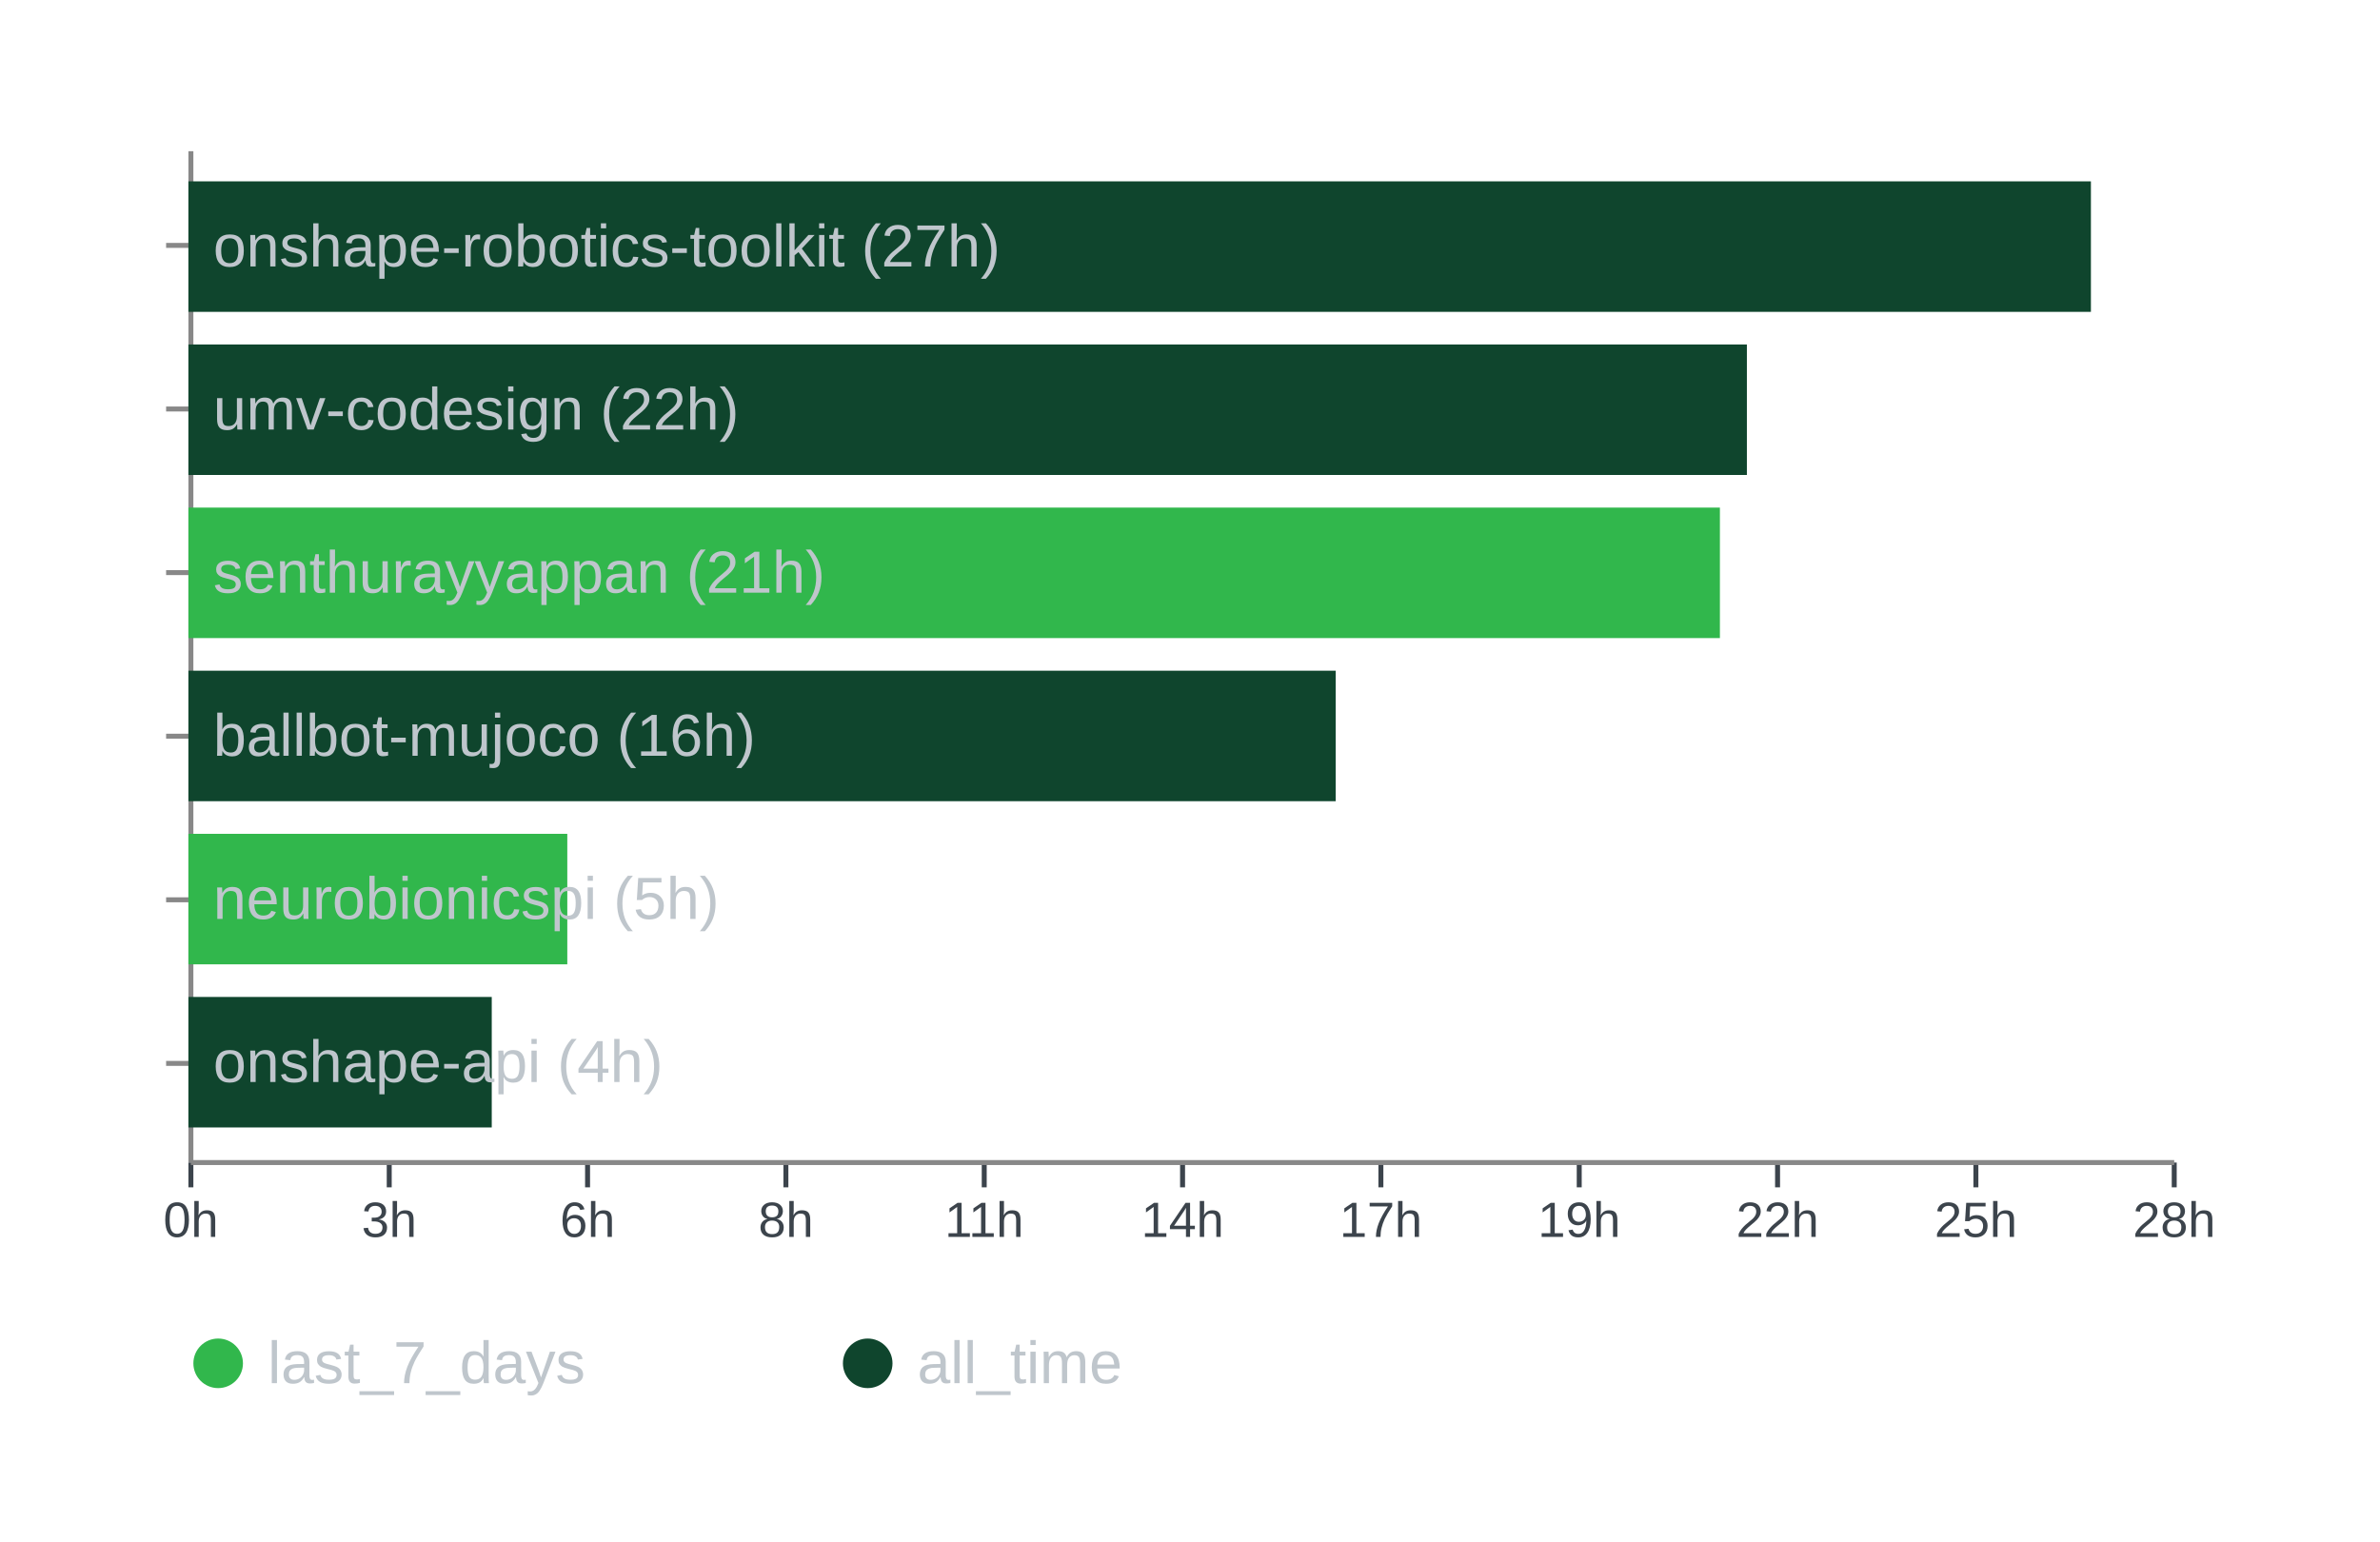
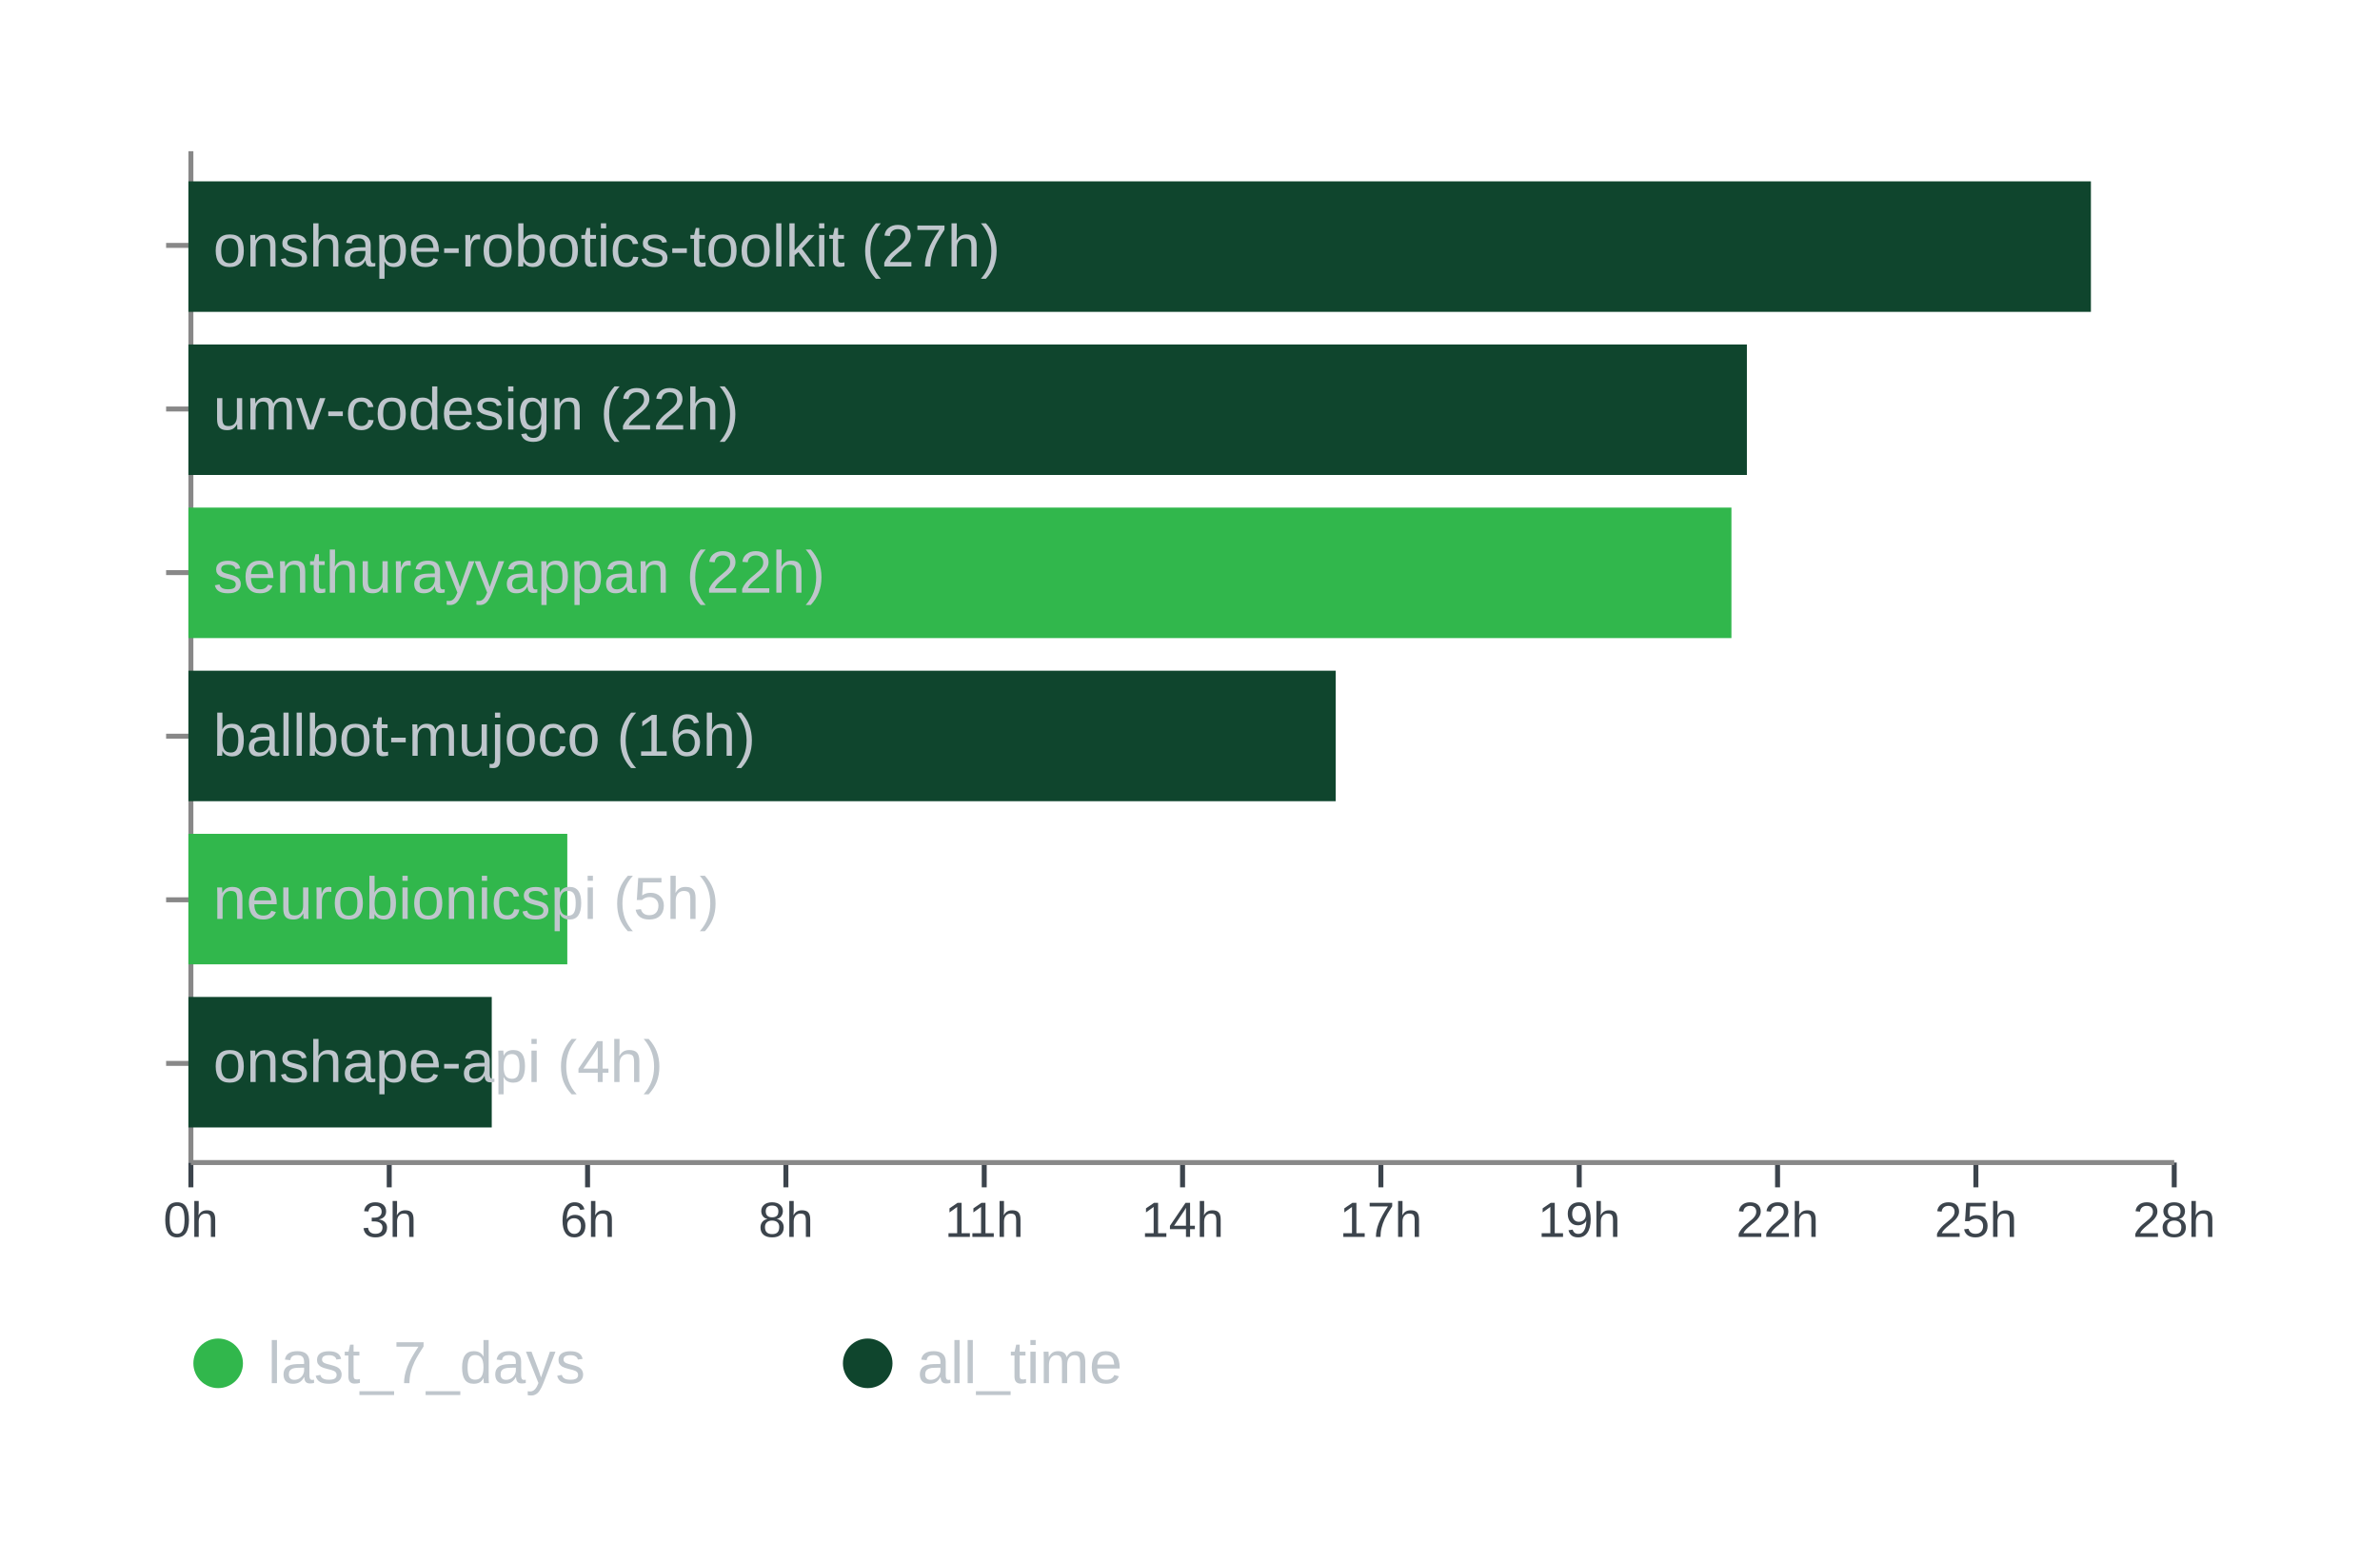
<svg xmlns="http://www.w3.org/2000/svg" version="1.1" class="marks" width="480" height="311" viewBox="0 0 480 311">
  <g fill="none" stroke-miterlimit="10" transform="translate(38,30)">
    <g class="mark-group role-frame root" role="graphics-object" aria-roledescription="group mark container">
      <g transform="translate(0,0)">
        <path class="background" aria-hidden="true" d="M0,0h400v204h-400Z" />
        <g>
          <g class="mark-group role-axis" role="graphics-symbol" aria-roledescription="axis" aria-label="Y-axis for a discrete scale with 6 values: onshape-robotics-toolkit, umv-codesign, senthurayyappan, ballbot-mujoco, neurobionicspi, onshape-api">
            <g transform="translate(0.5,0.5)">
              <path class="background" aria-hidden="true" d="M0,0h0v0h0Z" pointer-events="none" />
              <g>
                <g class="mark-rule role-axis-tick" pointer-events="none">
                  <line transform="translate(0,19)" x2="-5" y2="0" stroke="#888" stroke-width="1" opacity="1" />
                  <line transform="translate(0,52)" x2="-5" y2="0" stroke="#888" stroke-width="1" opacity="1" />
                  <line transform="translate(0,85)" x2="-5" y2="0" stroke="#888" stroke-width="1" opacity="1" />
                  <line transform="translate(0,118)" x2="-5" y2="0" stroke="#888" stroke-width="1" opacity="1" />
                  <line transform="translate(0,151)" x2="-5" y2="0" stroke="#888" stroke-width="1" opacity="1" />
                  <line transform="translate(0,184)" x2="-5" y2="0" stroke="#888" stroke-width="1" opacity="1" />
                </g>
                <g class="mark-rule role-axis-domain" pointer-events="none">
                  <line transform="translate(0,0)" x2="0" y2="204" stroke="#888" stroke-width="1" opacity="1" />
                </g>
              </g>
              <path class="foreground" aria-hidden="true" d="" pointer-events="none" display="none" />
            </g>
          </g>
          <g class="mark-rect role-mark" role="graphics-symbol" aria-roledescription="rect mark container">
            <path d="M383.696,6.581h0v26.323h0Z" fill="#31b74c" />
            <path d="M0,6.581h383.696v26.323h-383.696Z" fill="#0f452d" />
            <path d="M314.312,39.484h0v26.323h0Z" fill="#31b74c" />
            <path d="M0,39.484h314.312v26.323h-314.312Z" fill="#0f452d" />
-             <path d="M0,72.387h308.872v26.323h-308.872Z" fill="#31b74c" />
+             <path d="M0,72.387h311.196v26.323h-311.196Z" fill="#31b74c" />
            <path d="M0,72.387h0v26.323h0Z" fill="#0f452d" />
            <path d="M231.384,105.29h0v26.323h0Z" fill="#31b74c" />
            <path d="M0,105.29h231.384v26.323h-231.384Z" fill="#0f452d" />
            <path d="M0,138.194h76.412v26.323h-76.412Z" fill="#31b74c" />
            <path d="M0,138.194h0v26.323h0Z" fill="#0f452d" />
            <path d="M61.176,171.097h0v26.323h0Z" fill="#31b74c" />
            <path d="M0,171.097h61.176v26.323h-61.176Z" fill="#0f452d" />
          </g>
          <g class="mark-text role-mark" role="graphics-object" aria-roledescription="text mark container">
            <text text-anchor="start" transform="translate(5,23.74194)" font-family="Arial, sans-serif" font-size="12px" fill="#bfc6cc">onshape-robotics-toolkit (27h)</text>
            <text text-anchor="start" transform="translate(5,56.64516)" font-family="Arial, sans-serif" font-size="12px" fill="#bfc6cc">umv-codesign (22h)</text>
-             <text text-anchor="start" transform="translate(5,89.54839)" font-family="Arial, sans-serif" font-size="12px" fill="#bfc6cc">senthurayyappan (21h)</text>
+             <text text-anchor="start" transform="translate(5,89.54839)" font-family="Arial, sans-serif" font-size="12px" fill="#bfc6cc">senthurayyappan (22h)</text>
            <text text-anchor="start" transform="translate(5,122.4516)" font-family="Arial, sans-serif" font-size="12px" fill="#bfc6cc">ballbot-mujoco (16h)</text>
            <text text-anchor="start" transform="translate(5,155.3548)" font-family="Arial, sans-serif" font-size="12px" fill="#bfc6cc">neurobionicspi (5h)</text>
            <text text-anchor="start" transform="translate(5,188.2581)" font-family="Arial, sans-serif" font-size="12px" fill="#bfc6cc">onshape-api (4h)</text>
          </g>
          <g class="mark-group role-legend" role="graphics-symbol" aria-roledescription="legend" aria-label="Symbol legend for fill color with 2 values: last_7_days, all_time">
            <g transform="translate(0,239)">
              <path class="background" aria-hidden="true" d="M0,0h223v12h-223Z" pointer-events="none" />
              <g>
                <g class="mark-group role-legend-entry">
                  <g transform="translate(0,0)">
                    <path class="background" aria-hidden="true" d="M0,0h0v0h0Z" pointer-events="none" />
                    <g>
                      <g class="mark-group role-scope" role="graphics-object" aria-roledescription="group mark container">
                        <g transform="translate(0,0)">
                          <path class="background" aria-hidden="true" d="M0,0h121v12h-121Z" pointer-events="none" opacity="1" />
                          <g>
                            <g class="mark-symbol role-legend-symbol" pointer-events="none">
                              <path transform="translate(6,6)" d="M5,0A5,5,0,1,1,-5,0A5,5,0,1,1,5,0" fill="#31b74c" stroke-width="1.5" opacity="1" />
                            </g>
                            <g class="mark-text role-legend-label" pointer-events="none">
                              <text text-anchor="start" transform="translate(16,10)" font-family="Arial, sans-serif" font-size="12px" fill="#bfc6cc" opacity="1">last_7_days</text>
                            </g>
                          </g>
                          <path class="foreground" aria-hidden="true" d="" pointer-events="none" display="none" />
                        </g>
                        <g transform="translate(131,0)">
                          <path class="background" aria-hidden="true" d="M0,0h92v12h-92Z" pointer-events="none" opacity="1" />
                          <g>
                            <g class="mark-symbol role-legend-symbol" pointer-events="none">
                              <path transform="translate(6,6)" d="M5,0A5,5,0,1,1,-5,0A5,5,0,1,1,5,0" fill="#0f452d" stroke-width="1.5" opacity="1" />
                            </g>
                            <g class="mark-text role-legend-label" pointer-events="none">
                              <text text-anchor="start" transform="translate(16,10)" font-family="Arial, sans-serif" font-size="12px" fill="#bfc6cc" opacity="1">all_time</text>
                            </g>
                          </g>
                          <path class="foreground" aria-hidden="true" d="" pointer-events="none" display="none" />
                        </g>
                      </g>
                    </g>
                    <path class="foreground" aria-hidden="true" d="" pointer-events="none" display="none" />
                  </g>
                </g>
              </g>
              <path class="foreground" aria-hidden="true" d="" pointer-events="none" display="none" />
            </g>
          </g>
          <g class="mark-group role-axis" role="graphics-symbol" aria-roledescription="axis" aria-label="X-axis for a linear scale with values from 0k to 100k">
            <g transform="translate(0.5,204.5)">
              <path class="background" aria-hidden="true" d="M0,0h0v0h0Z" pointer-events="none" />
              <g>
                <g class="mark-rule role-axis-tick" pointer-events="none">
                  <line transform="translate(0,0)" x2="0" y2="5" stroke="#3c444c" stroke-width="1" opacity="1" />
                  <line transform="translate(40,0)" x2="0" y2="5" stroke="#3c444c" stroke-width="1" opacity="1" />
                  <line transform="translate(80,0)" x2="0" y2="5" stroke="#3c444c" stroke-width="1" opacity="1" />
                  <line transform="translate(120,0)" x2="0" y2="5" stroke="#3c444c" stroke-width="1" opacity="1" />
                  <line transform="translate(160,0)" x2="0" y2="5" stroke="#3c444c" stroke-width="1" opacity="1" />
                  <line transform="translate(200,0)" x2="0" y2="5" stroke="#3c444c" stroke-width="1" opacity="1" />
                  <line transform="translate(240,0)" x2="0" y2="5" stroke="#3c444c" stroke-width="1" opacity="1" />
                  <line transform="translate(280,0)" x2="0" y2="5" stroke="#3c444c" stroke-width="1" opacity="1" />
                  <line transform="translate(320,0)" x2="0" y2="5" stroke="#3c444c" stroke-width="1" opacity="1" />
                  <line transform="translate(360,0)" x2="0" y2="5" stroke="#3c444c" stroke-width="1" opacity="1" />
                  <line transform="translate(400,0)" x2="0" y2="5" stroke="#3c444c" stroke-width="1" opacity="1" />
                </g>
                <g class="mark-text role-axis-label" pointer-events="none">
                  <text text-anchor="middle" transform="translate(0,15)" font-family="Arial, sans-serif" font-size="10px" fill="#3c444c" opacity="1">0h</text>
                  <text text-anchor="middle" transform="translate(40,15)" font-family="Arial, sans-serif" font-size="10px" fill="#3c444c" opacity="1">3h</text>
                  <text text-anchor="middle" transform="translate(80,15)" font-family="Arial, sans-serif" font-size="10px" fill="#3c444c" opacity="1">6h</text>
                  <text text-anchor="middle" transform="translate(120,15)" font-family="Arial, sans-serif" font-size="10px" fill="#3c444c" opacity="1">8h</text>
                  <text text-anchor="middle" transform="translate(160,15)" font-family="Arial, sans-serif" font-size="10px" fill="#3c444c" opacity="1">11h</text>
                  <text text-anchor="middle" transform="translate(200,15)" font-family="Arial, sans-serif" font-size="10px" fill="#3c444c" opacity="1">14h</text>
                  <text text-anchor="middle" transform="translate(240,15)" font-family="Arial, sans-serif" font-size="10px" fill="#3c444c" opacity="1">17h</text>
                  <text text-anchor="middle" transform="translate(280,15)" font-family="Arial, sans-serif" font-size="10px" fill="#3c444c" opacity="1">19h</text>
                  <text text-anchor="middle" transform="translate(320,15)" font-family="Arial, sans-serif" font-size="10px" fill="#3c444c" opacity="1">22h</text>
                  <text text-anchor="middle" transform="translate(360,15)" font-family="Arial, sans-serif" font-size="10px" fill="#3c444c" opacity="1">25h</text>
                  <text text-anchor="middle" transform="translate(400,15)" font-family="Arial, sans-serif" font-size="10px" fill="#3c444c" opacity="1">28h</text>
                </g>
                <g class="mark-rule role-axis-domain" pointer-events="none">
                  <line transform="translate(0,0)" x2="400" y2="0" stroke="#888" stroke-width="1" opacity="1" />
                </g>
              </g>
              <path class="foreground" aria-hidden="true" d="" pointer-events="none" display="none" />
            </g>
          </g>
        </g>
        <path class="foreground" aria-hidden="true" d="" display="none" />
      </g>
    </g>
  </g>
</svg>
